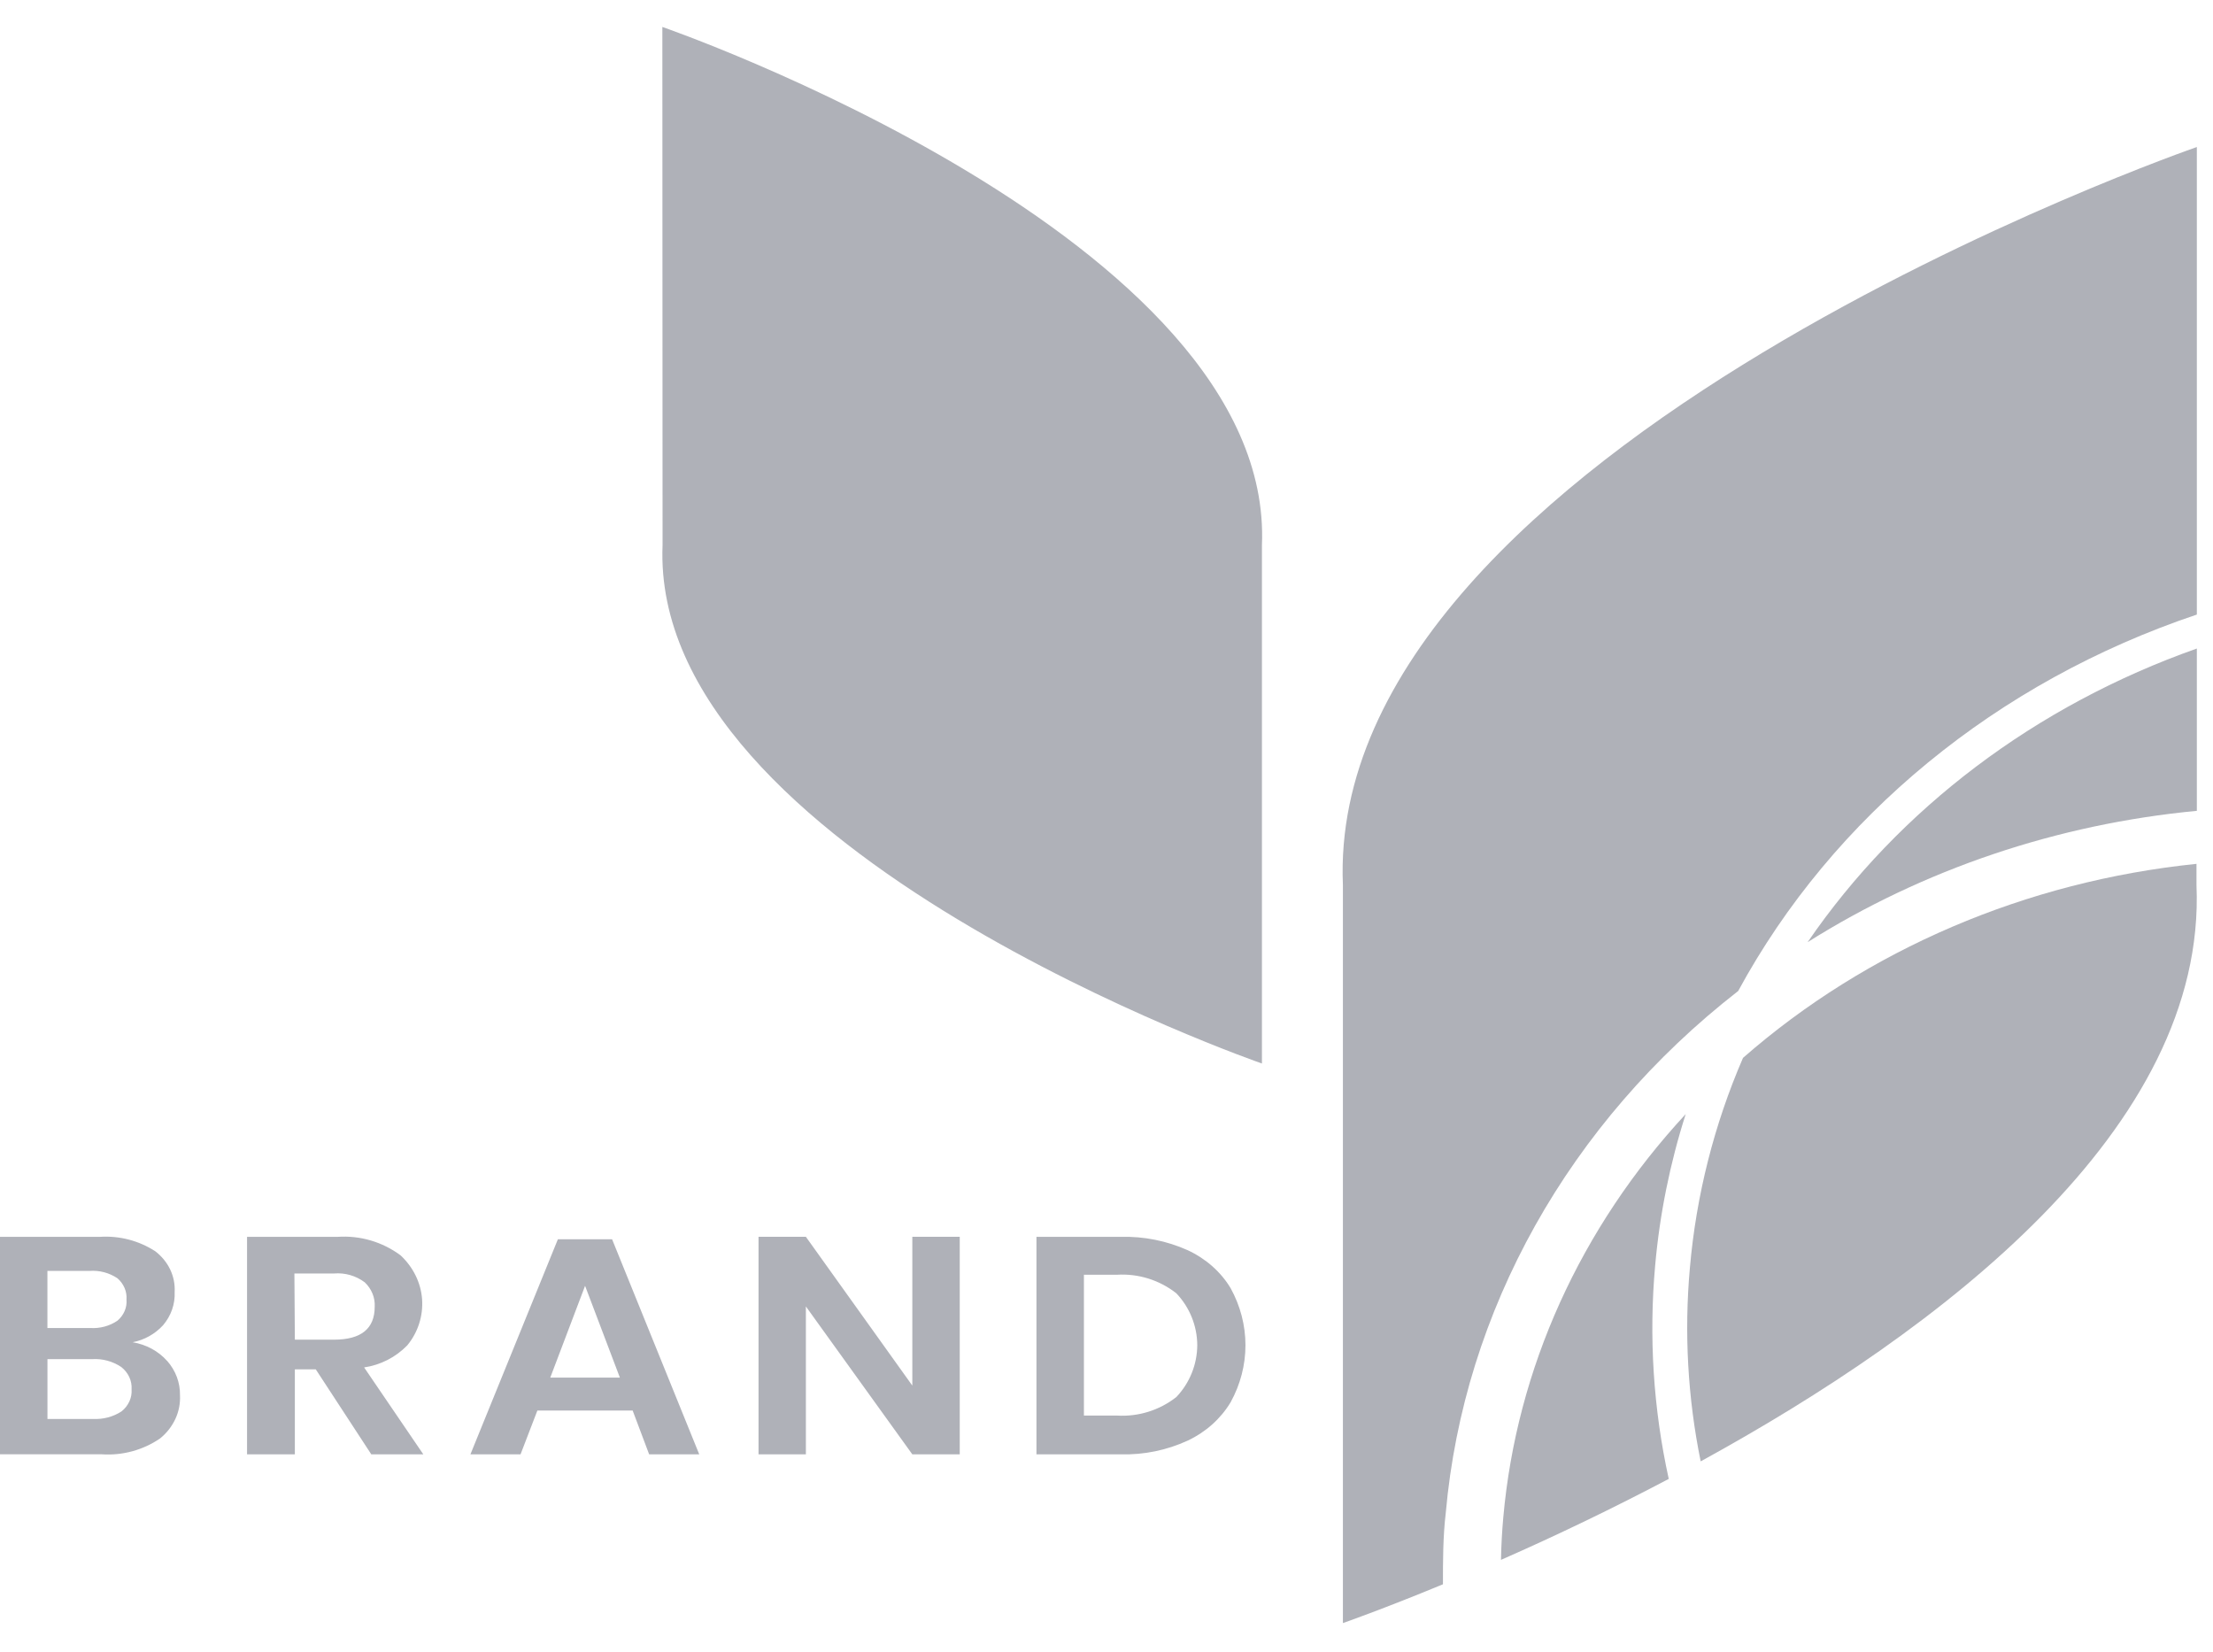
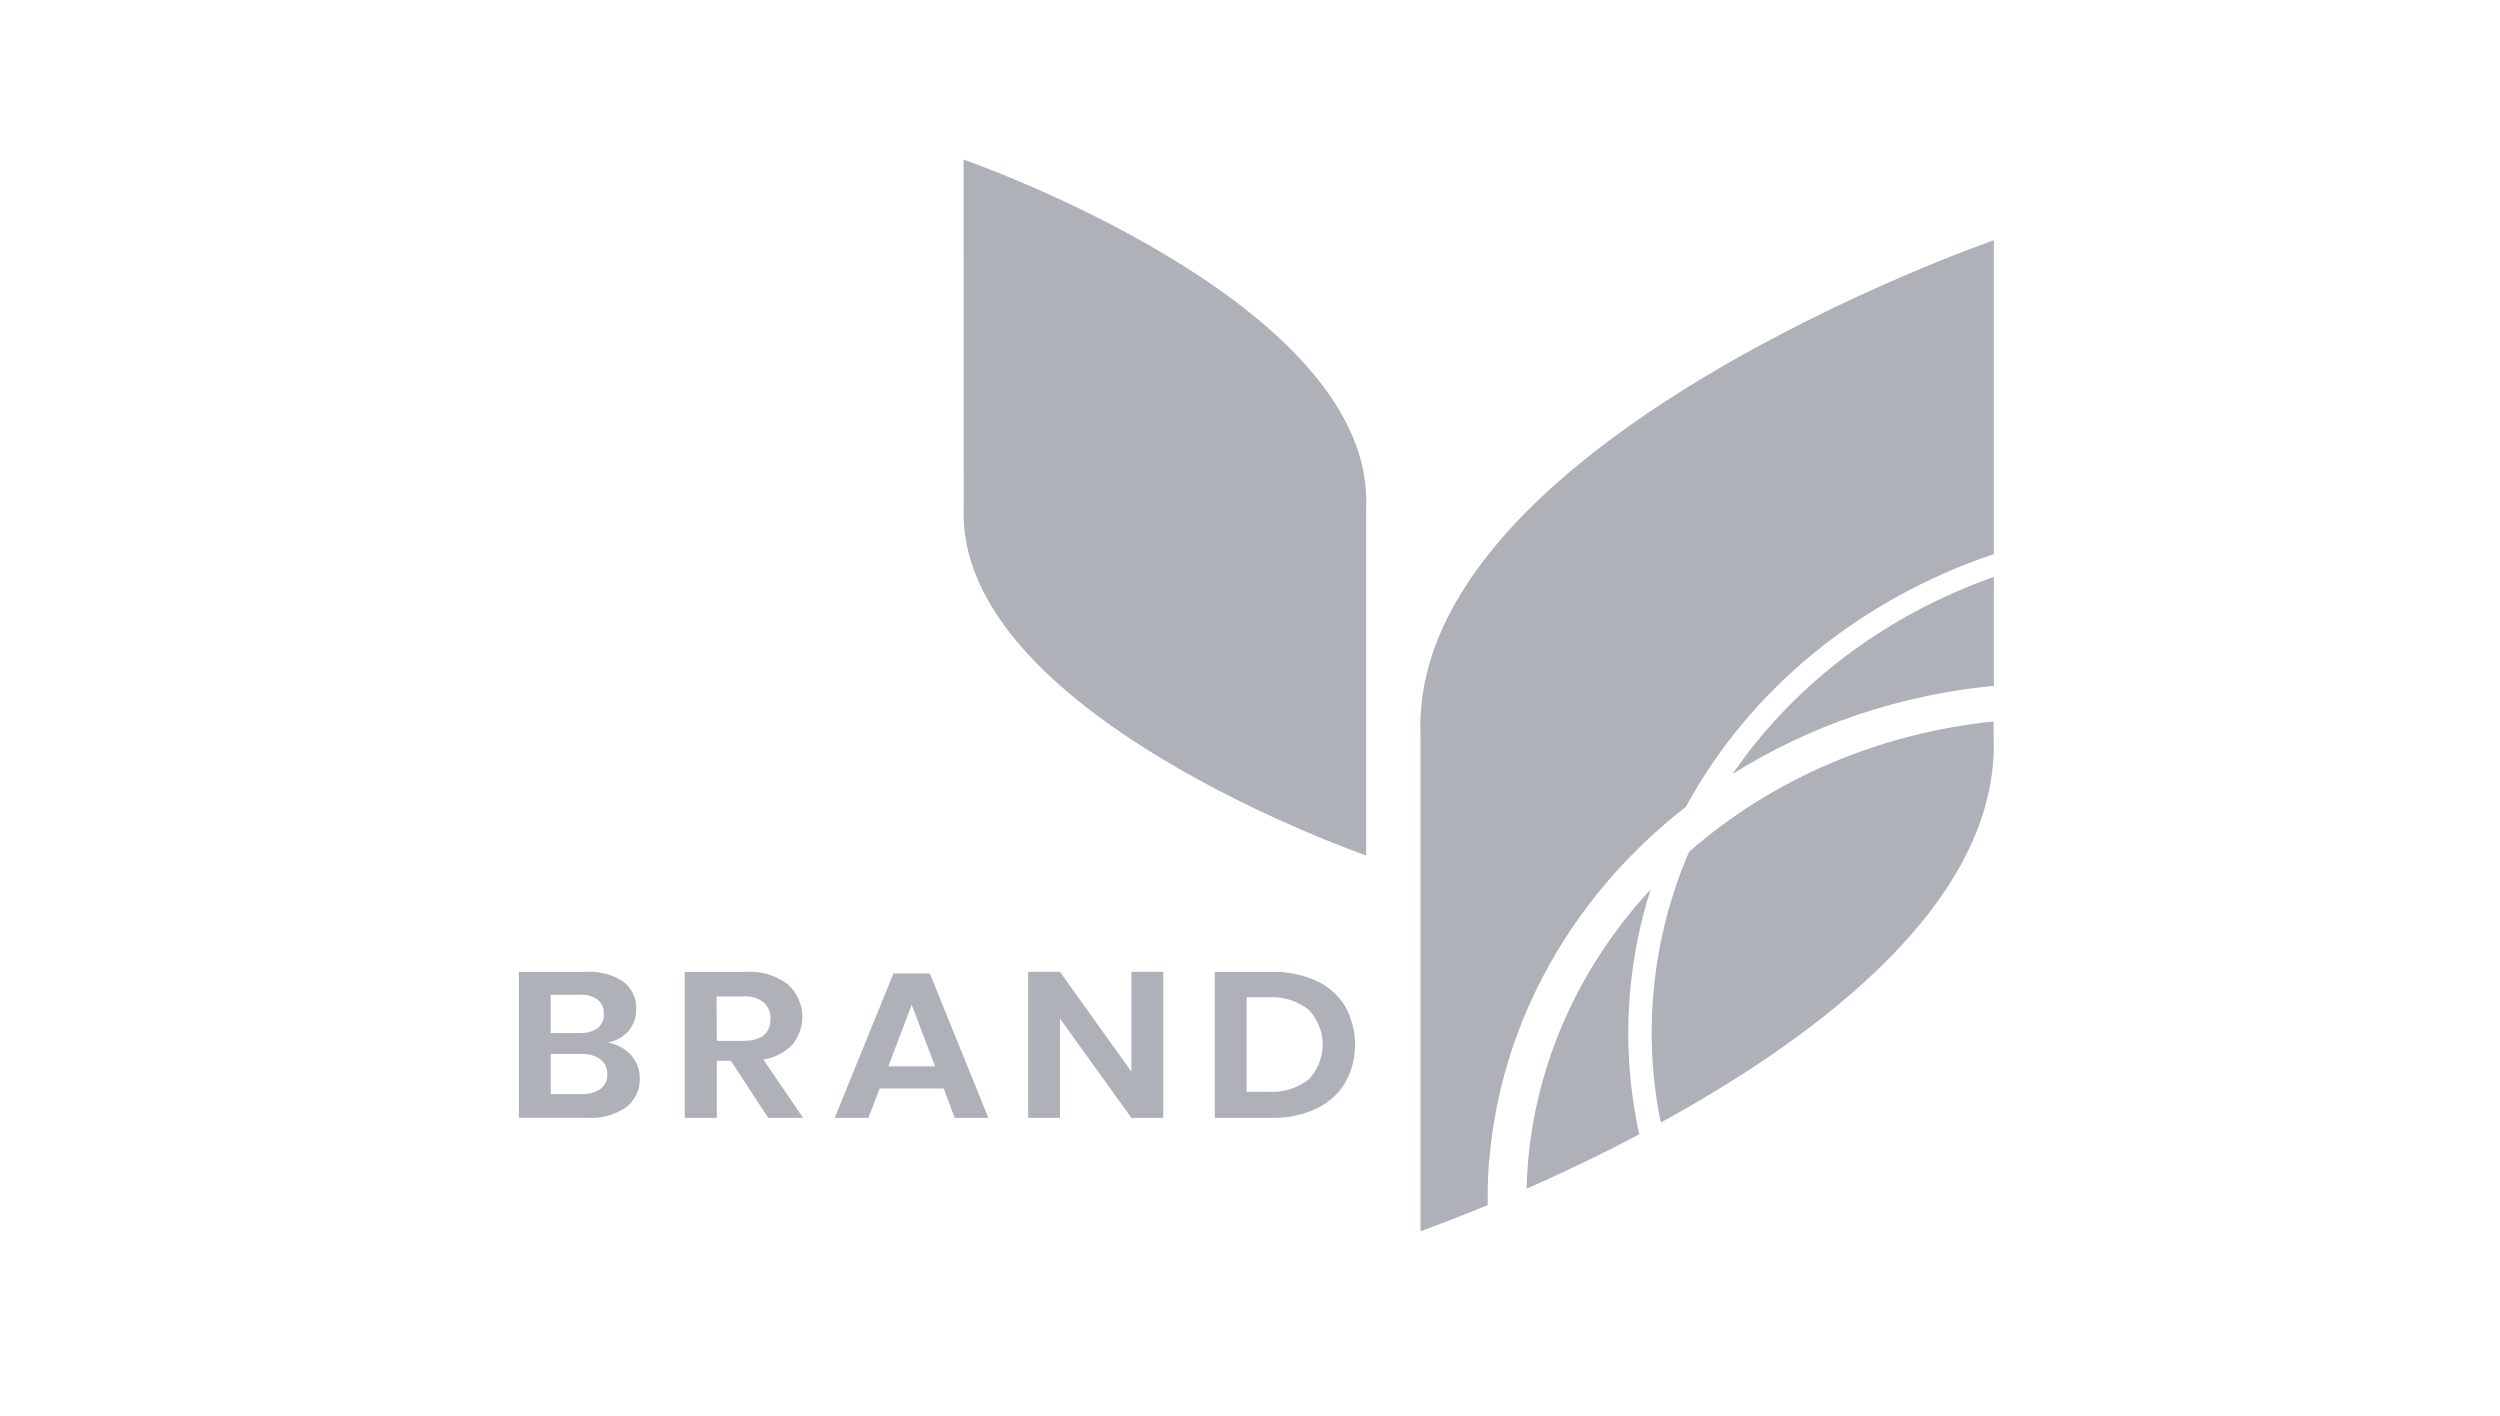
- <svg xmlns="http://www.w3.org/2000/svg" fill="none" viewBox="0 0 63 47">
-   <path d="M4.757 38.735c.244.276.373.622.367.977a1.43 1.43 0 0 1-.131.676 1.559 1.559 0 0 1-.438.558 2.627 2.627 0 0 1-1.651.45H0v-6.19h2.844a2.593 2.593 0 0 1 1.576.41c.184.142.33.32.425.52.096.202.139.42.127.64.016.34-.1.677-.33.946a1.577 1.577 0 0 1-.866.484c.385.064.733.252.98.53zm-3.406-.934h1.216c.276.018.55-.055.773-.206a.737.737 0 0 0 .207-.275.679.679 0 0 0 .054-.33.702.702 0 0 0-.055-.329.76.76 0 0 0-.203-.276 1.255 1.255 0 0 0-.796-.209H1.35v1.625zm2.108 2.374a.776.776 0 0 0 .224-.284.71.71 0 0 0 .063-.345.722.722 0 0 0-.066-.35.788.788 0 0 0-.228-.285 1.338 1.338 0 0 0-.826-.224H1.351v1.703h1.292c.29.015.578-.06.816-.215zm7.111 1.222-1.581-2.42h-.595v2.42H7.033v-6.191H9.61a2.699 2.699 0 0 1 1.793.526c.36.336.578.779.613 1.248a1.86 1.86 0 0 1-.421 1.314 2.148 2.148 0 0 1-1.229.629l1.685 2.474h-1.48zm-2.176-3.264h1.113c.773 0 1.16-.312 1.16-.937a.852.852 0 0 0-.063-.375.917.917 0 0 0-.221-.321 1.282 1.282 0 0 0-.876-.251H8.381l.013 1.884zm9.616 2.017h-2.712l-.479 1.247h-1.427l2.49-6.122h1.543l2.481 6.122H18.48l-.469-1.246zm-.363-.937-.991-2.613-.991 2.613h1.982zm9.675 2.184h-1.35l-3.03-4.21v4.21h-1.348v-6.192h1.348l3.03 4.235v-4.235h1.35v6.192zm7.711-1.482c-.28.467-.705.848-1.223 1.092a4.288 4.288 0 0 1-1.9.39h-2.404v-6.191h2.405a4.376 4.376 0 0 1 1.9.38c.517.24.943.616 1.222 1.08.278.504.423 1.06.423 1.625 0 .564-.145 1.12-.423 1.624zm-1.546-.148a2.16 2.16 0 0 0 .597-1.478 2.16 2.16 0 0 0-.597-1.477 2.488 2.488 0 0 0-1.692-.527h-.938v4.008h.938a2.49 2.49 0 0 0 1.692-.526zm-14.631-39s17.438 6.028 17.069 14.751v14.754s-17.426-6.03-17.063-14.754L18.856.767zM51.46 26.818c3.294-2.075 7.103-3.36 11.08-3.738v-4.62c-4.582 1.618-8.47 4.55-11.08 8.358z" fill="#AFB1B8" />
-   <path d="M49.482 28.21c2.695-4.97 7.368-8.805 13.058-10.717V4.185s-24.835 8.587-24.31 21.009V46.2s1.107-.384 2.848-1.104c0-.671 0-1.349.08-2.03.513-5.766 3.507-11.11 8.324-14.857z" fill="#AFB1B8" />
-   <path d="M47.12 36.013c.13-1.457.421-2.898.869-4.301-3 3.235-4.816 7.25-5.193 11.479a17.08 17.08 0 0 0-.066 1.21 74.756 74.756 0 0 0 4.776-2.305 19.937 19.937 0 0 1-.386-6.083zm.988.076a19.051 19.051 0 0 0 .307 5.508c6.785-3.718 14.41-9.462 14.115-16.403v-.605c-4.848.497-9.383 2.437-12.91 5.523a19.259 19.259 0 0 0-1.512 5.977z" fill="#AFB1B8" />
+ <svg xmlns="http://www.w3.org/2000/svg" width="106" height="60" fill="none">
+   <path d="M26.757 44.735c.244.276.373.622.367.977a1.43 1.43 0 0 1-.131.676 1.558 1.558 0 0 1-.438.558 2.627 2.627 0 0 1-1.651.45H22v-6.19h2.844a2.593 2.593 0 0 1 1.576.41c.184.142.33.32.425.52.096.202.139.42.127.64.016.34-.1.677-.33.946-.221.246-.526.416-.866.484.385.064.733.252.98.53zm-3.406-.934h1.216c.276.018.55-.055.773-.206a.738.738 0 0 0 .207-.275.68.68 0 0 0 .054-.33.702.702 0 0 0-.055-.329.759.759 0 0 0-.203-.276 1.255 1.255 0 0 0-.796-.209H23.35v1.625zm2.108 2.374a.777.777 0 0 0 .224-.284.712.712 0 0 0 .063-.345.722.722 0 0 0-.066-.35.788.788 0 0 0-.228-.285 1.338 1.338 0 0 0-.826-.224h-1.275v1.703h1.292c.29.015.578-.06.816-.215zM32.57 47.397l-1.581-2.42h-.595v2.42h-1.361v-6.191h2.577a2.699 2.699 0 0 1 1.793.526c.36.336.578.779.613 1.248a1.86 1.86 0 0 1-.421 1.314 2.148 2.148 0 0 1-1.229.629l1.685 2.474h-1.48zm-2.176-3.264h1.113c.773 0 1.16-.312 1.16-.937a.852.852 0 0 0-.063-.375.917.917 0 0 0-.221-.321 1.282 1.282 0 0 0-.876-.251h-1.126l.013 1.884zM40.01 46.15h-2.712l-.479 1.247h-1.427l2.49-6.122h1.543l2.481 6.122H40.48l-.469-1.246zm-.363-.937-.991-2.613-.991 2.613h1.982zM49.322 47.397h-1.35l-3.03-4.21v4.21h-1.348v-6.192h1.348l3.03 4.235v-4.235h1.35v6.192zM57.033 45.915c-.28.467-.705.848-1.223 1.092a4.288 4.288 0 0 1-1.9.39h-2.404v-6.191h2.405a4.376 4.376 0 0 1 1.9.38c.517.24.943.616 1.222 1.08.278.504.423 1.06.423 1.625 0 .564-.145 1.12-.423 1.624zm-1.546-.148a2.16 2.16 0 0 0 .597-1.478c0-.542-.212-1.066-.597-1.477a2.488 2.488 0 0 0-1.692-.527h-.938v4.008h.938a2.49 2.49 0 0 0 1.692-.526zM40.856 6.767s17.438 6.028 17.069 14.751v14.754s-17.426-6.03-17.063-14.754l-.006-14.751zM73.46 32.818c3.294-2.075 7.103-3.36 11.08-3.738v-4.62c-4.582 1.618-8.47 4.55-11.08 8.358z" fill="#AFB1B8" />
+   <path d="M71.482 34.21c2.695-4.97 7.368-8.805 13.058-10.717V10.185s-24.835 8.587-24.31 21.009V52.2s1.107-.384 2.848-1.104c0-.671 0-1.349.08-2.03.513-5.766 3.507-11.11 8.324-14.857z" fill="#AFB1B8" />
+   <path d="M69.12 42.013c.13-1.457.421-2.898.868-4.301-2.998 3.235-4.815 7.25-5.192 11.479-.037.399-.057.798-.067 1.21a74.756 74.756 0 0 0 4.777-2.305c-.44-2.001-.57-4.049-.386-6.083zM70.107 42.089a19.058 19.058 0 0 0 .308 5.508c6.785-3.718 14.41-9.462 14.115-16.403v-.605c-4.848.497-9.383 2.437-12.91 5.523a19.256 19.256 0 0 0-1.513 5.977z" fill="#AFB1B8" />
</svg>
